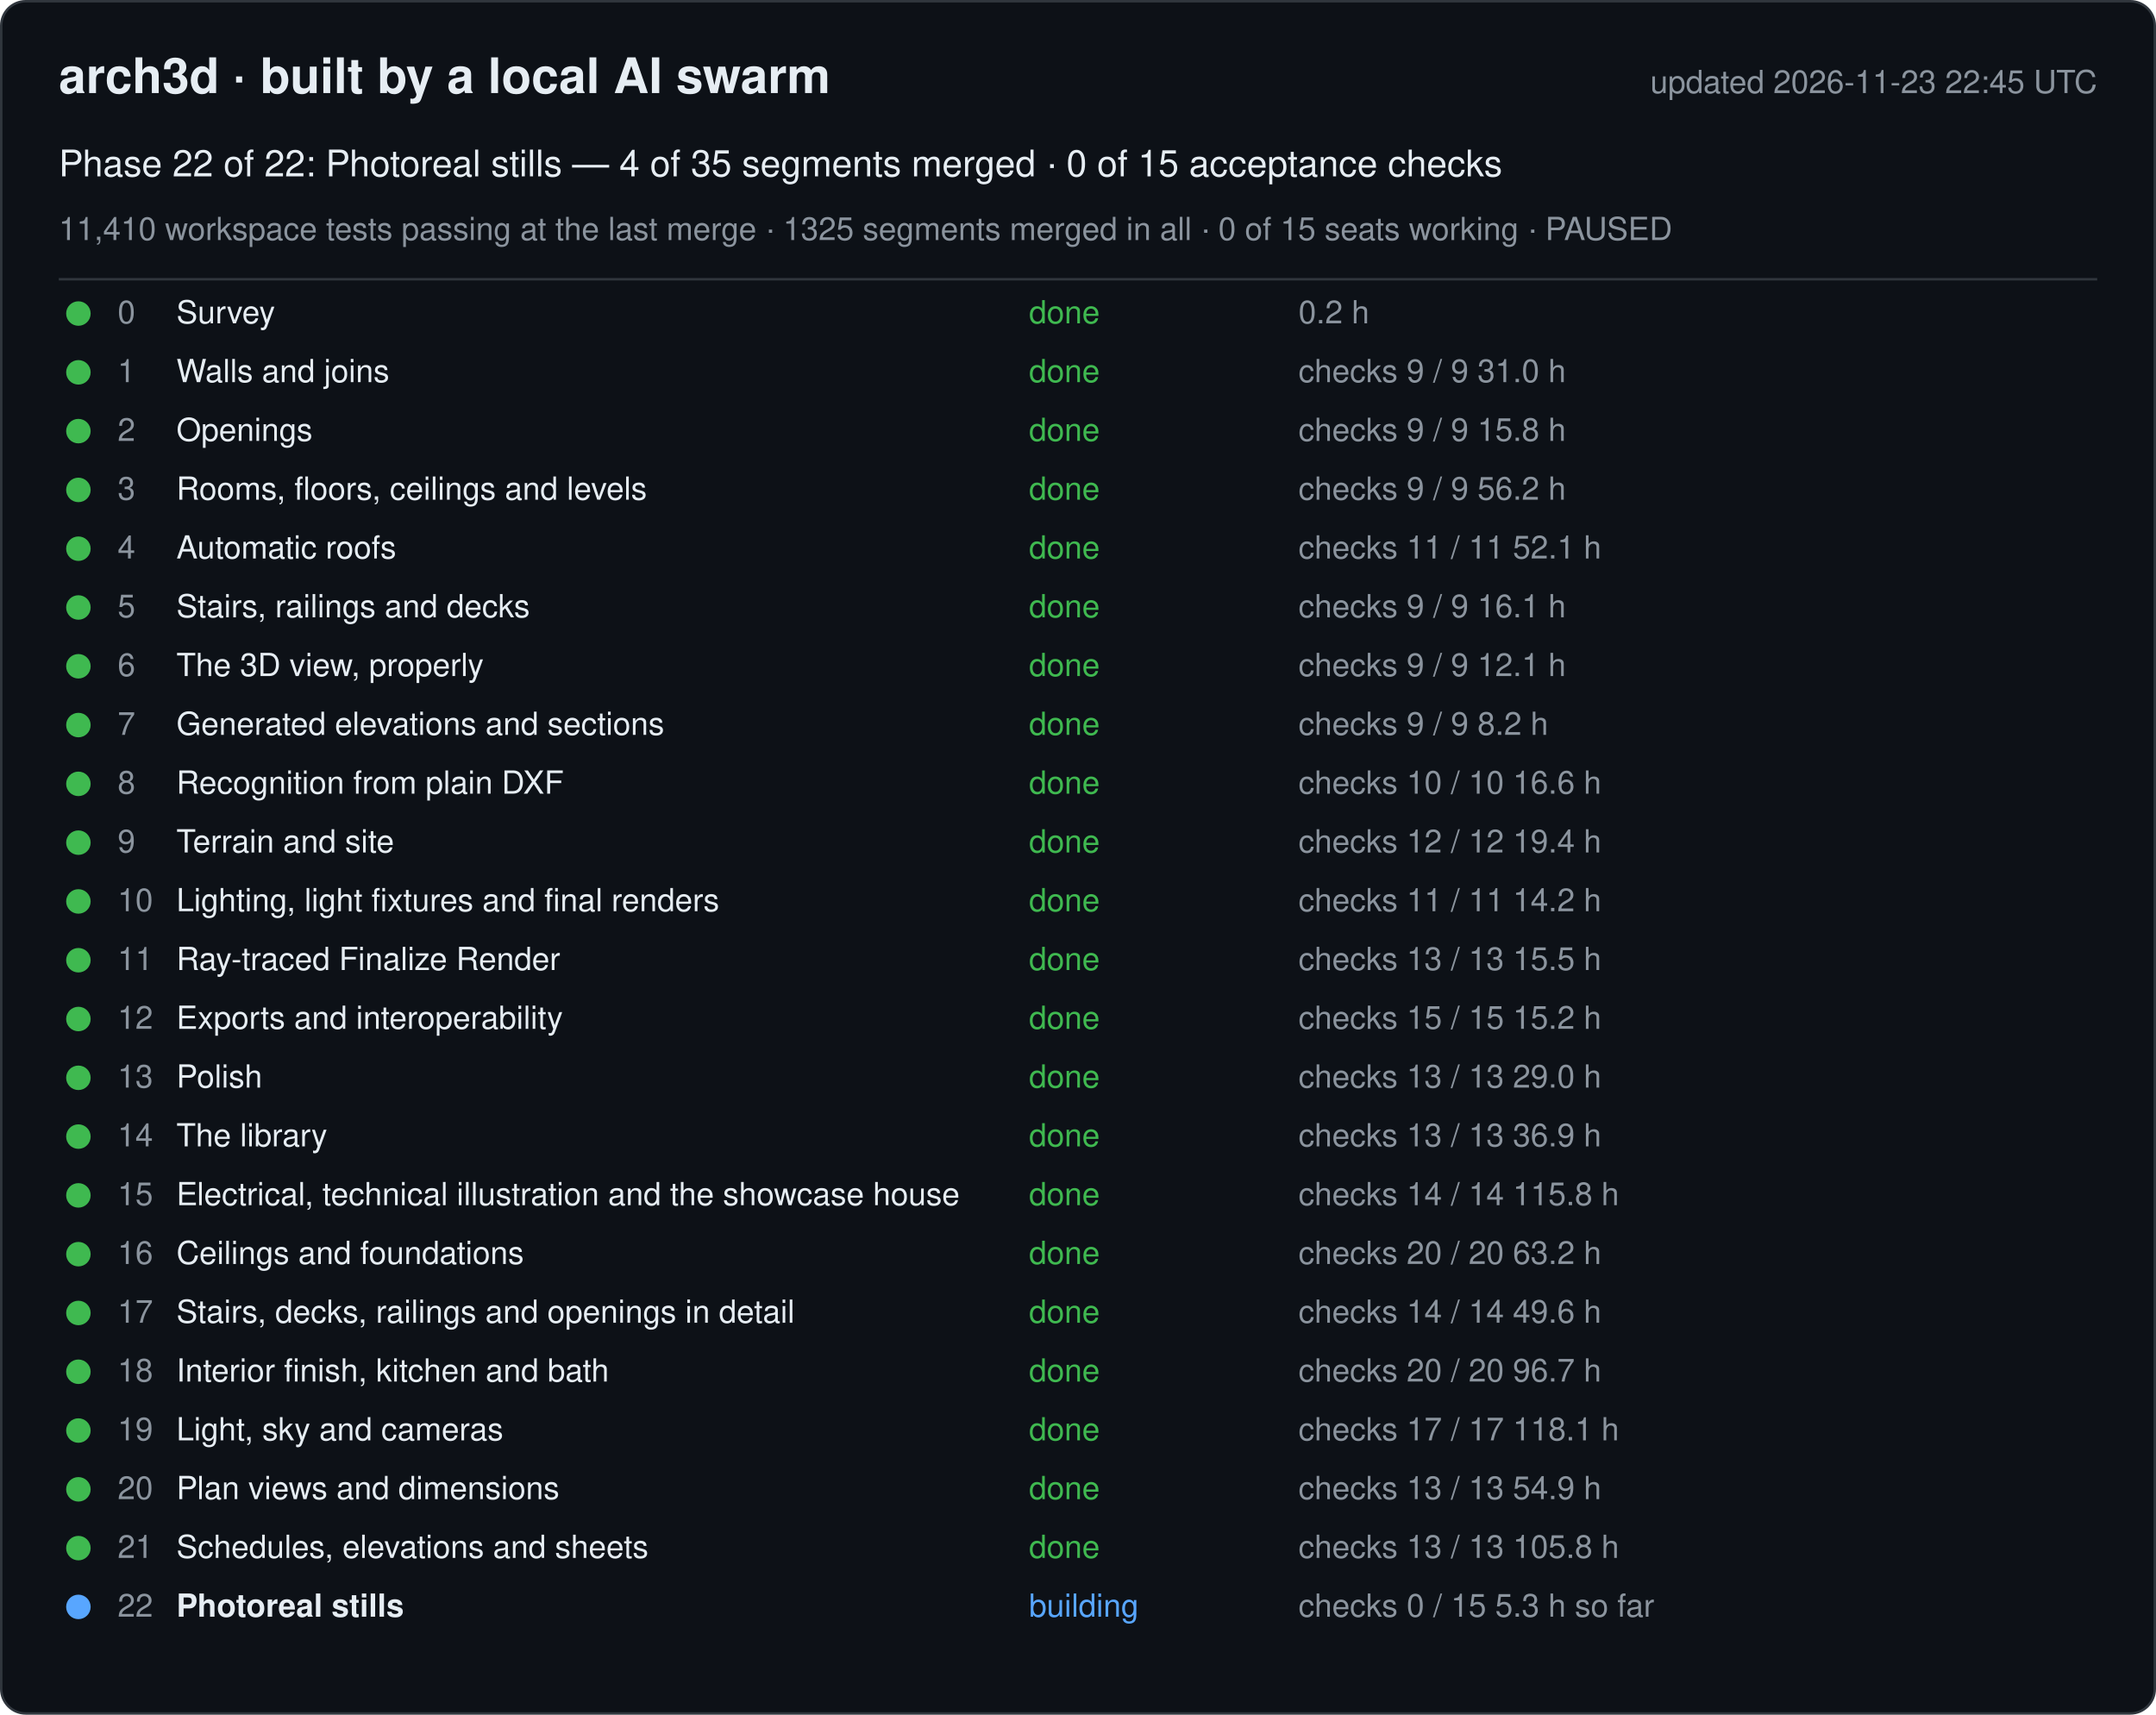
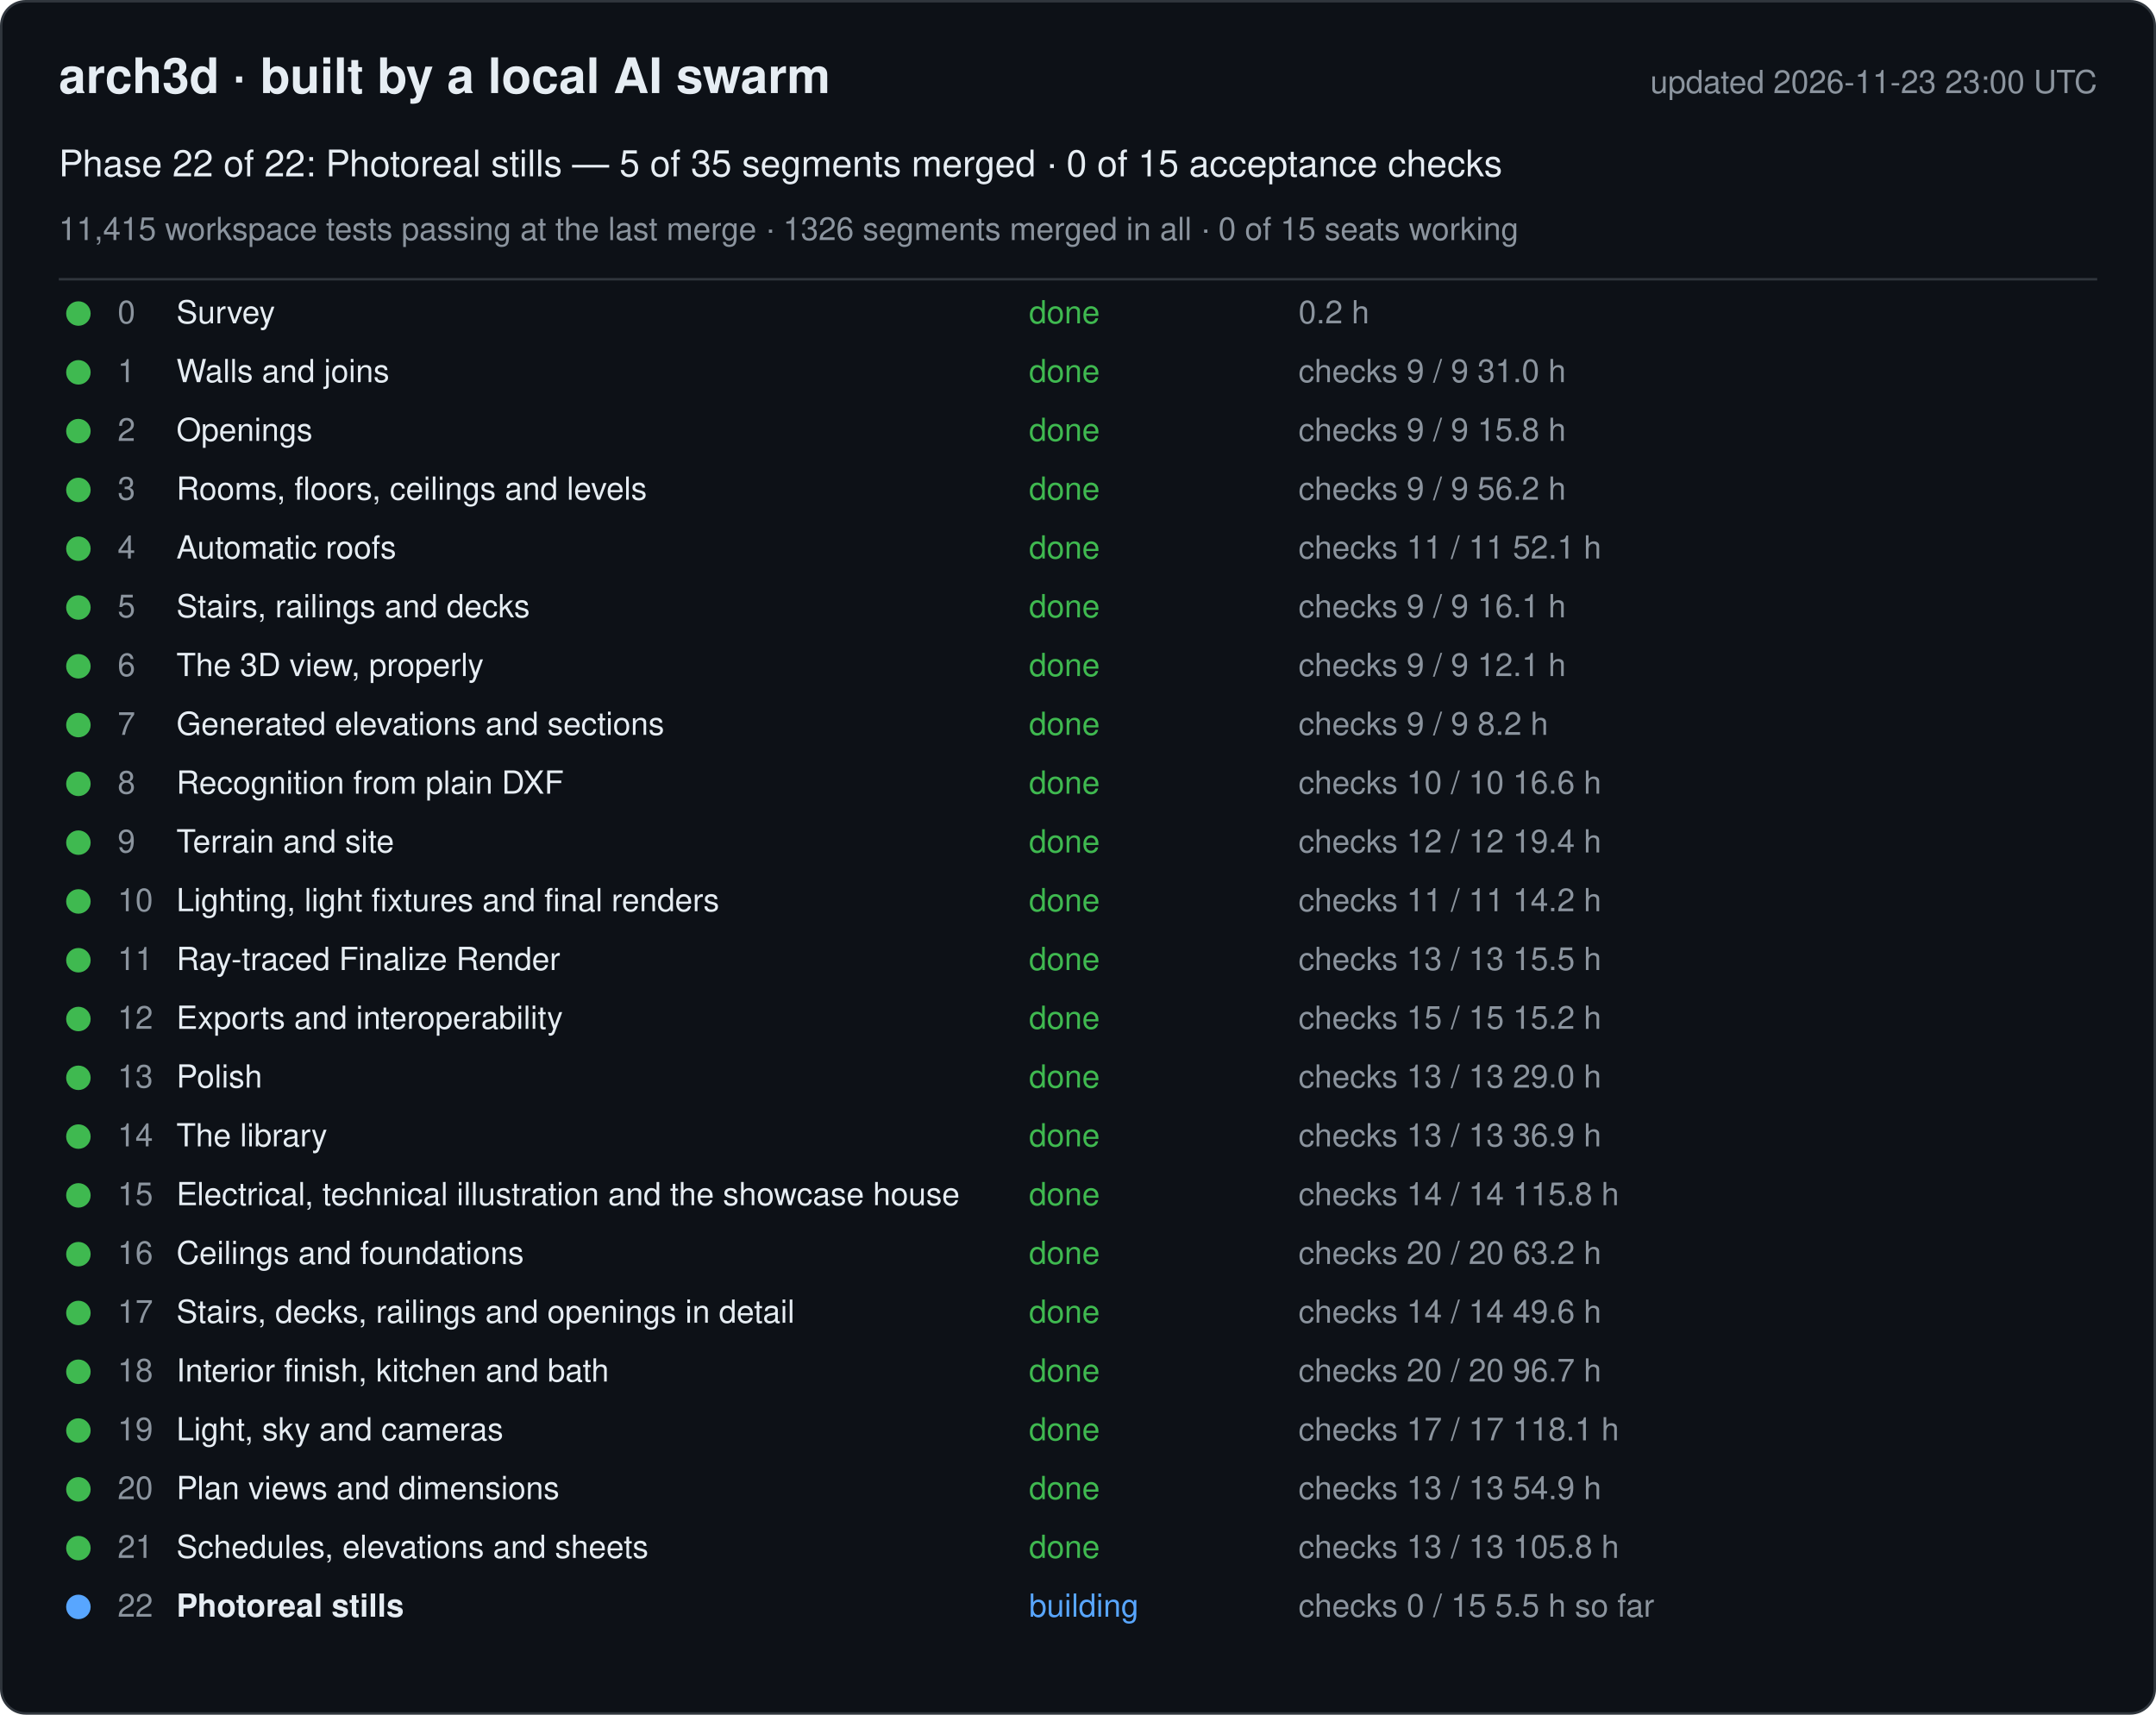
<svg xmlns="http://www.w3.org/2000/svg" width="880" height="700" viewBox="0 0 880 700" font-family="-apple-system, Segoe UI, Helvetica, Arial, sans-serif">
  <rect x="0.5" y="0.5" width="879" height="699" rx="10" fill="#0d1117" stroke="#30363d" />
  <text x="24" y="38" font-size="20" font-weight="600" fill="#e6edf3">arch3d · built by a local AI swarm</text>
-   <text x="856" y="38" font-size="13" fill="#8b949e" text-anchor="end">updated 2026-11-23 22:45 UTC</text>
-   <text x="24" y="72" font-size="15" fill="#e6edf3">Phase 22 of 22: Photoreal stills — 4 of 35 segments merged · 0 of 15 acceptance checks</text>
-   <text x="24" y="98" font-size="13" fill="#8b949e">11,410 workspace tests passing at the last merge · 1325 segments merged in all · 0 of 15 seats working · PAUSED</text>
+   <text x="856" y="38" font-size="13" fill="#8b949e" text-anchor="end">updated 2026-11-23 23:00 UTC</text>
+   <text x="24" y="72" font-size="15" fill="#e6edf3">Phase 22 of 22: Photoreal stills — 5 of 35 segments merged · 0 of 15 acceptance checks</text>
+   <text x="24" y="98" font-size="13" fill="#8b949e">11,415 workspace tests passing at the last merge · 1326 segments merged in all · 0 of 15 seats working</text>
  <line x1="24" y1="114" x2="856" y2="114" stroke="#30363d" />
  <g data-phase="0">
    <circle cx="32" cy="128" r="5" fill="#3fb950" />
    <text x="48" y="132" font-size="13" fill="#8b949e">0</text>
    <text x="72" y="132" font-size="13" fill="#e6edf3">Survey</text>
    <text x="420" y="132" font-size="13" fill="#3fb950">done</text>
    <text x="530" y="132" font-size="13" fill="#8b949e">0.2 h</text>
  </g>
  <g data-phase="1">
    <circle cx="32" cy="152" r="5" fill="#3fb950" />
    <text x="48" y="156" font-size="13" fill="#8b949e">1</text>
    <text x="72" y="156" font-size="13" fill="#e6edf3">Walls and joins</text>
    <text x="420" y="156" font-size="13" fill="#3fb950">done</text>
    <text x="530" y="156" font-size="13" fill="#8b949e">checks 9 / 9   31.0 h</text>
  </g>
  <g data-phase="2">
    <circle cx="32" cy="176" r="5" fill="#3fb950" />
    <text x="48" y="180" font-size="13" fill="#8b949e">2</text>
    <text x="72" y="180" font-size="13" fill="#e6edf3">Openings</text>
    <text x="420" y="180" font-size="13" fill="#3fb950">done</text>
    <text x="530" y="180" font-size="13" fill="#8b949e">checks 9 / 9   15.8 h</text>
  </g>
  <g data-phase="3">
    <circle cx="32" cy="200" r="5" fill="#3fb950" />
    <text x="48" y="204" font-size="13" fill="#8b949e">3</text>
    <text x="72" y="204" font-size="13" fill="#e6edf3">Rooms, floors, ceilings and levels</text>
    <text x="420" y="204" font-size="13" fill="#3fb950">done</text>
    <text x="530" y="204" font-size="13" fill="#8b949e">checks 9 / 9   56.2 h</text>
  </g>
  <g data-phase="4">
    <circle cx="32" cy="224" r="5" fill="#3fb950" />
    <text x="48" y="228" font-size="13" fill="#8b949e">4</text>
    <text x="72" y="228" font-size="13" fill="#e6edf3">Automatic roofs</text>
    <text x="420" y="228" font-size="13" fill="#3fb950">done</text>
    <text x="530" y="228" font-size="13" fill="#8b949e">checks 11 / 11   52.1 h</text>
  </g>
  <g data-phase="5">
    <circle cx="32" cy="248" r="5" fill="#3fb950" />
    <text x="48" y="252" font-size="13" fill="#8b949e">5</text>
    <text x="72" y="252" font-size="13" fill="#e6edf3">Stairs, railings and decks</text>
    <text x="420" y="252" font-size="13" fill="#3fb950">done</text>
    <text x="530" y="252" font-size="13" fill="#8b949e">checks 9 / 9   16.1 h</text>
  </g>
  <g data-phase="6">
    <circle cx="32" cy="272" r="5" fill="#3fb950" />
    <text x="48" y="276" font-size="13" fill="#8b949e">6</text>
    <text x="72" y="276" font-size="13" fill="#e6edf3">The 3D view, properly</text>
    <text x="420" y="276" font-size="13" fill="#3fb950">done</text>
    <text x="530" y="276" font-size="13" fill="#8b949e">checks 9 / 9   12.1 h</text>
  </g>
  <g data-phase="7">
    <circle cx="32" cy="296" r="5" fill="#3fb950" />
    <text x="48" y="300" font-size="13" fill="#8b949e">7</text>
    <text x="72" y="300" font-size="13" fill="#e6edf3">Generated elevations and sections</text>
    <text x="420" y="300" font-size="13" fill="#3fb950">done</text>
    <text x="530" y="300" font-size="13" fill="#8b949e">checks 9 / 9   8.2 h</text>
  </g>
  <g data-phase="8">
    <circle cx="32" cy="320" r="5" fill="#3fb950" />
    <text x="48" y="324" font-size="13" fill="#8b949e">8</text>
    <text x="72" y="324" font-size="13" fill="#e6edf3">Recognition from plain DXF</text>
    <text x="420" y="324" font-size="13" fill="#3fb950">done</text>
    <text x="530" y="324" font-size="13" fill="#8b949e">checks 10 / 10   16.6 h</text>
  </g>
  <g data-phase="9">
    <circle cx="32" cy="344" r="5" fill="#3fb950" />
    <text x="48" y="348" font-size="13" fill="#8b949e">9</text>
    <text x="72" y="348" font-size="13" fill="#e6edf3">Terrain and site</text>
    <text x="420" y="348" font-size="13" fill="#3fb950">done</text>
    <text x="530" y="348" font-size="13" fill="#8b949e">checks 12 / 12   19.4 h</text>
  </g>
  <g data-phase="10">
    <circle cx="32" cy="368" r="5" fill="#3fb950" />
    <text x="48" y="372" font-size="13" fill="#8b949e">10</text>
    <text x="72" y="372" font-size="13" fill="#e6edf3">Lighting, light fixtures and final renders</text>
    <text x="420" y="372" font-size="13" fill="#3fb950">done</text>
    <text x="530" y="372" font-size="13" fill="#8b949e">checks 11 / 11   14.2 h</text>
  </g>
  <g data-phase="11">
    <circle cx="32" cy="392" r="5" fill="#3fb950" />
    <text x="48" y="396" font-size="13" fill="#8b949e">11</text>
    <text x="72" y="396" font-size="13" fill="#e6edf3">Ray-traced Finalize Render</text>
    <text x="420" y="396" font-size="13" fill="#3fb950">done</text>
    <text x="530" y="396" font-size="13" fill="#8b949e">checks 13 / 13   15.5 h</text>
  </g>
  <g data-phase="12">
    <circle cx="32" cy="416" r="5" fill="#3fb950" />
    <text x="48" y="420" font-size="13" fill="#8b949e">12</text>
    <text x="72" y="420" font-size="13" fill="#e6edf3">Exports and interoperability</text>
    <text x="420" y="420" font-size="13" fill="#3fb950">done</text>
    <text x="530" y="420" font-size="13" fill="#8b949e">checks 15 / 15   15.2 h</text>
  </g>
  <g data-phase="13">
    <circle cx="32" cy="440" r="5" fill="#3fb950" />
    <text x="48" y="444" font-size="13" fill="#8b949e">13</text>
    <text x="72" y="444" font-size="13" fill="#e6edf3">Polish</text>
    <text x="420" y="444" font-size="13" fill="#3fb950">done</text>
    <text x="530" y="444" font-size="13" fill="#8b949e">checks 13 / 13   29.0 h</text>
  </g>
  <g data-phase="14">
    <circle cx="32" cy="464" r="5" fill="#3fb950" />
    <text x="48" y="468" font-size="13" fill="#8b949e">14</text>
    <text x="72" y="468" font-size="13" fill="#e6edf3">The library</text>
    <text x="420" y="468" font-size="13" fill="#3fb950">done</text>
    <text x="530" y="468" font-size="13" fill="#8b949e">checks 13 / 13   36.9 h</text>
  </g>
  <g data-phase="15">
    <circle cx="32" cy="488" r="5" fill="#3fb950" />
    <text x="48" y="492" font-size="13" fill="#8b949e">15</text>
    <text x="72" y="492" font-size="13" fill="#e6edf3">Electrical, technical illustration and the showcase house</text>
    <text x="420" y="492" font-size="13" fill="#3fb950">done</text>
    <text x="530" y="492" font-size="13" fill="#8b949e">checks 14 / 14   115.8 h</text>
  </g>
  <g data-phase="16">
    <circle cx="32" cy="512" r="5" fill="#3fb950" />
    <text x="48" y="516" font-size="13" fill="#8b949e">16</text>
    <text x="72" y="516" font-size="13" fill="#e6edf3">Ceilings and foundations</text>
    <text x="420" y="516" font-size="13" fill="#3fb950">done</text>
    <text x="530" y="516" font-size="13" fill="#8b949e">checks 20 / 20   63.2 h</text>
  </g>
  <g data-phase="17">
    <circle cx="32" cy="536" r="5" fill="#3fb950" />
    <text x="48" y="540" font-size="13" fill="#8b949e">17</text>
    <text x="72" y="540" font-size="13" fill="#e6edf3">Stairs, decks, railings and openings in detail</text>
    <text x="420" y="540" font-size="13" fill="#3fb950">done</text>
    <text x="530" y="540" font-size="13" fill="#8b949e">checks 14 / 14   49.6 h</text>
  </g>
  <g data-phase="18">
    <circle cx="32" cy="560" r="5" fill="#3fb950" />
    <text x="48" y="564" font-size="13" fill="#8b949e">18</text>
    <text x="72" y="564" font-size="13" fill="#e6edf3">Interior finish, kitchen and bath</text>
    <text x="420" y="564" font-size="13" fill="#3fb950">done</text>
    <text x="530" y="564" font-size="13" fill="#8b949e">checks 20 / 20   96.7 h</text>
  </g>
  <g data-phase="19">
    <circle cx="32" cy="584" r="5" fill="#3fb950" />
    <text x="48" y="588" font-size="13" fill="#8b949e">19</text>
    <text x="72" y="588" font-size="13" fill="#e6edf3">Light, sky and cameras</text>
    <text x="420" y="588" font-size="13" fill="#3fb950">done</text>
    <text x="530" y="588" font-size="13" fill="#8b949e">checks 17 / 17   118.1 h</text>
  </g>
  <g data-phase="20">
    <circle cx="32" cy="608" r="5" fill="#3fb950" />
    <text x="48" y="612" font-size="13" fill="#8b949e">20</text>
    <text x="72" y="612" font-size="13" fill="#e6edf3">Plan views and dimensions</text>
    <text x="420" y="612" font-size="13" fill="#3fb950">done</text>
    <text x="530" y="612" font-size="13" fill="#8b949e">checks 13 / 13   54.9 h</text>
  </g>
  <g data-phase="21">
    <circle cx="32" cy="632" r="5" fill="#3fb950" />
    <text x="48" y="636" font-size="13" fill="#8b949e">21</text>
    <text x="72" y="636" font-size="13" fill="#e6edf3">Schedules, elevations and sheets</text>
    <text x="420" y="636" font-size="13" fill="#3fb950">done</text>
    <text x="530" y="636" font-size="13" fill="#8b949e">checks 13 / 13   105.8 h</text>
  </g>
  <g data-phase="22">
    <circle cx="32" cy="656" r="5" fill="#58a6ff" />
    <text x="48" y="660" font-size="13" fill="#8b949e">22</text>
    <text x="72" y="660" font-size="13" fill="#e6edf3" font-weight="600">Photoreal stills</text>
    <text x="420" y="660" font-size="13" fill="#58a6ff">building</text>
-     <text x="530" y="660" font-size="13" fill="#8b949e">checks 0 / 15   5.3 h so far</text>
+     <text x="530" y="660" font-size="13" fill="#8b949e">checks 0 / 15   5.5 h so far</text>
  </g>
</svg>
